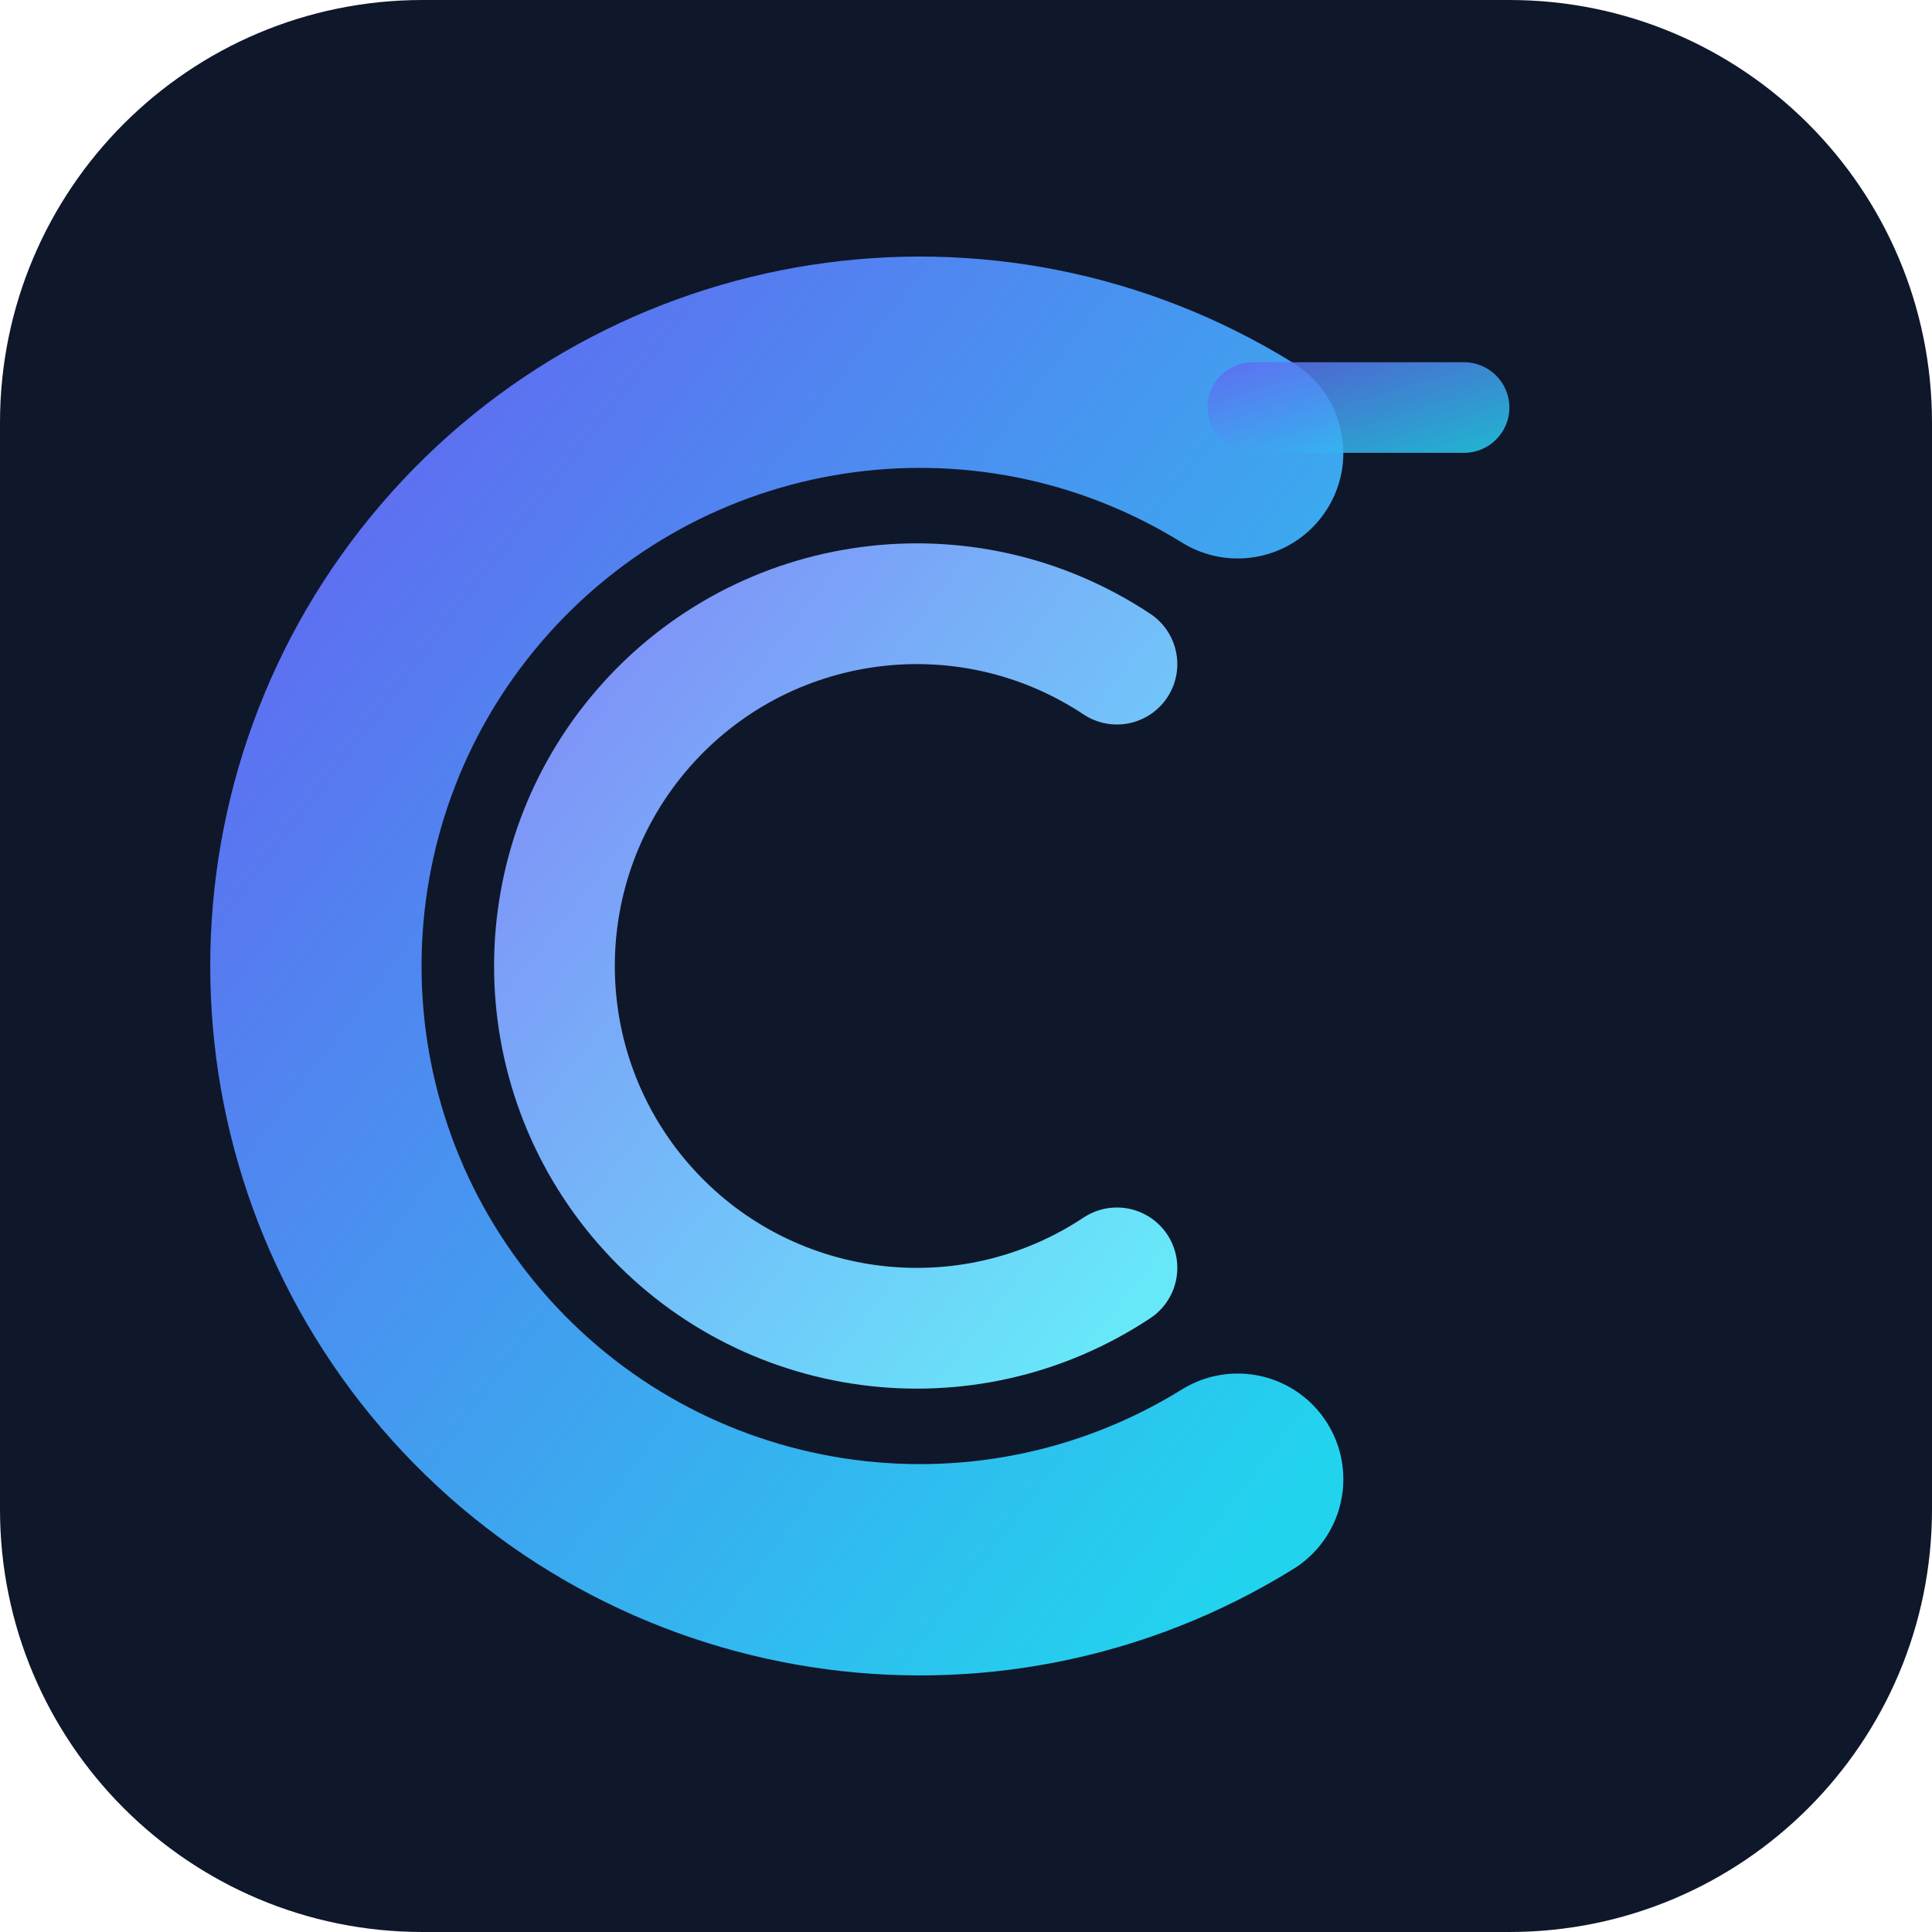
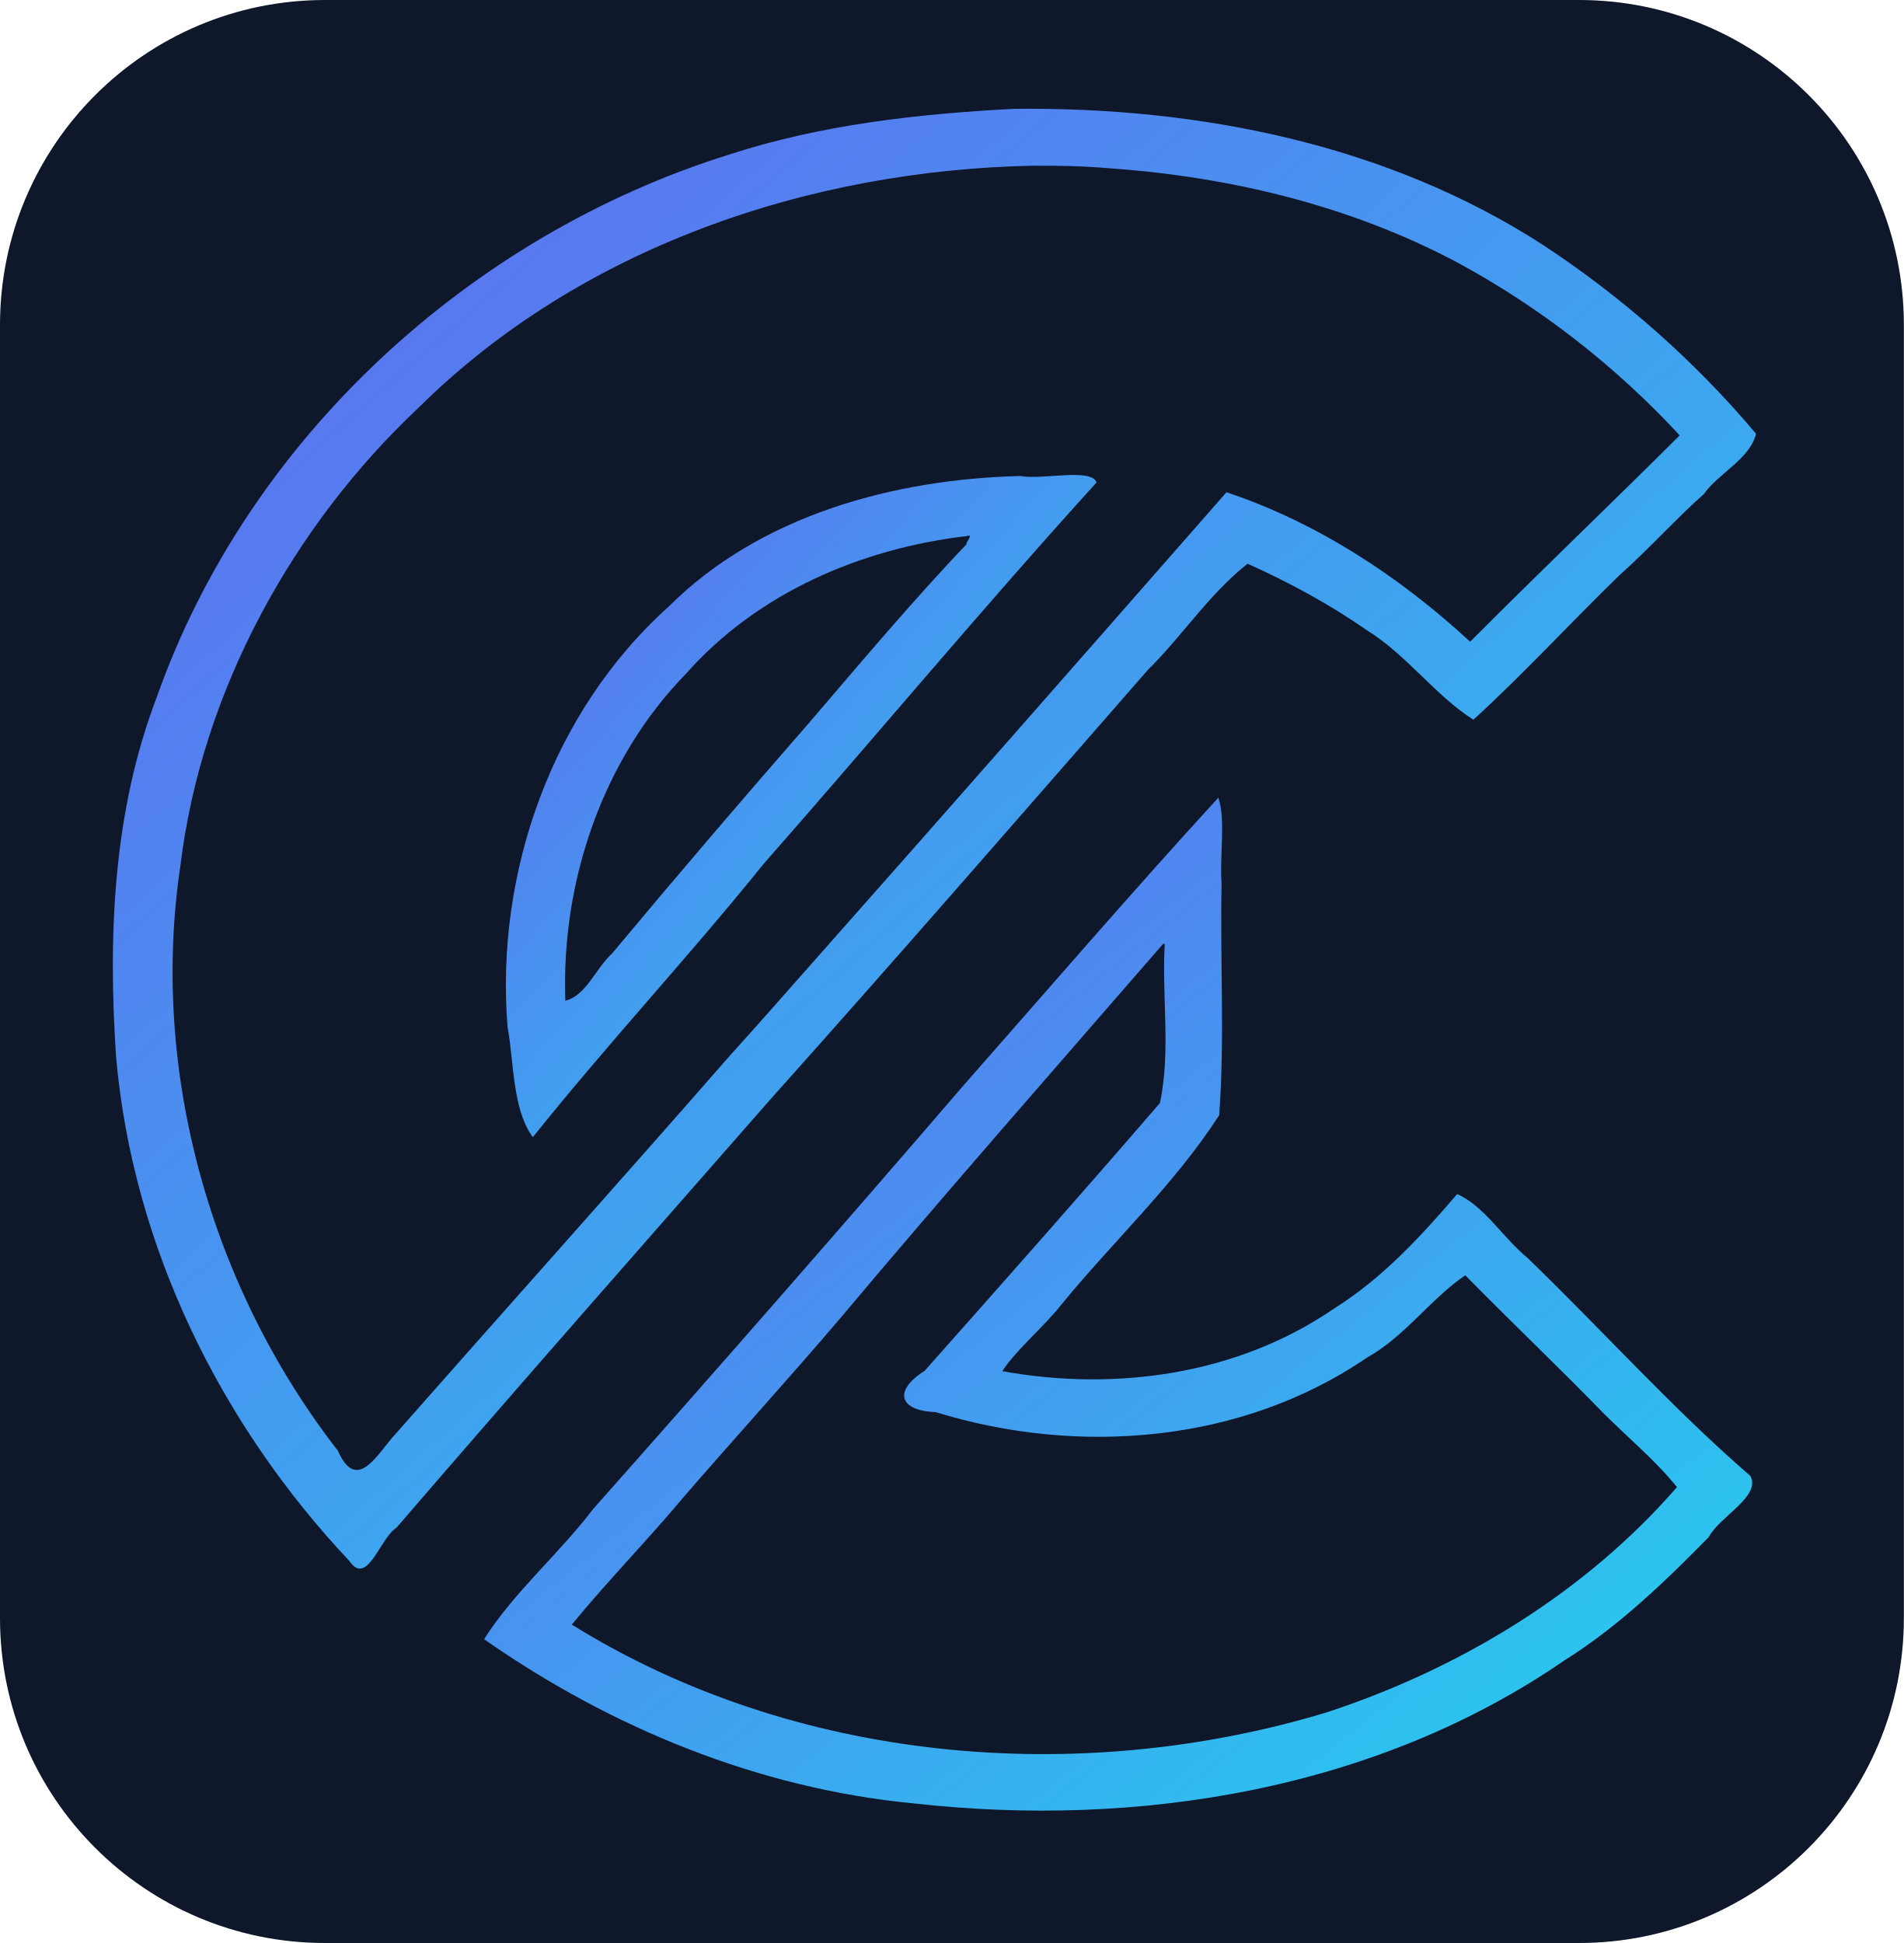
- <svg xmlns="http://www.w3.org/2000/svg" viewBox="0 0 128 128">
+ <svg xmlns="http://www.w3.org/2000/svg" viewBox="-60 -60 1172 1196" width="1172" height="1196">
  <defs>
    <linearGradient id="g" x1="0%" y1="0%" x2="100%" y2="100%">
      <stop offset="0%" stop-color="#6366f1" />
      <stop offset="100%" stop-color="#22d3ee" />
    </linearGradient>
-     <linearGradient id="g2" x1="0%" y1="0%" x2="100%" y2="100%">
-       <stop offset="0%" stop-color="#818cf8" />
-       <stop offset="100%" stop-color="#67e8f9" />
-     </linearGradient>
  </defs>
-   <rect width="128" height="128" rx="28" fill="#0f172a" />
-   <path d="M82 30a40 40 0 1 0 0 68" fill="none" stroke="url(#g)" stroke-width="14" stroke-linecap="round" />
-   <path d="M74 44a24 24 0 1 0 0 40" fill="none" stroke="url(#g2)" stroke-width="8" stroke-linecap="round" />
-   <rect x="80" y="24" width="20" height="6" rx="3" fill="url(#g)" opacity="0.85" />
+   <rect x="-60" y="-60" width="1172" height="1196" rx="200" fill="#0f172a" />
+   <g stroke-linecap="round" stroke-linejoin="round" shape-rendering="geometricPrecision" fill="url(#g)" stroke="none">
+     <path d="M 564,7 C 677.666,5.677 794.388,28.661 890.786,91.366 939.316,123.457 983.575,162.461 1021,207 c -3.845,15.685 -23.216,24.32 -32,37 -15.324,13.371 -34.897,34.883 -52,50 -30.301,29.362 -58.888,60.652 -90,89 C 823.752,368.376 805.652,342.769 781.147,327.764 758.188,311.774 733.507,298.446 708,287 684.016,305.914 667.663,331.679 646.396,352.587 569.267,440.865 492.504,529.258 414.306,616.643 337.394,704.43 260.124,792.037 183.99,880.467 173.855,886.721 166.117,917.015 155.049,900.832 75.477,816.421 21.746,706.895 11.468,590.742 6.439,516.148 9.514,439.521 36.585,368.935 92.549,210.457 228.872,85.26 388.486,35.247 445.079,16.772 504.779,10.084 564,7 Z m 12,35 C 437.775,44.696 297.07,92.424 197.629,190.997 120.476,263.423 63.951,365.568 51.008,473.195 32.204,599.552 69.872,732.446 148,833 c 10.875,24.531 22.437,5.264 32.979,-7.511 C 250.504,746.55 320.741,668.212 390,589 406.244,571.18 424.466,550.219 440.942,531.7 525.946,435.792 610.479,339.357 695,243 c 55.91,18.603 106.779,52.071 150,92 42.532,-42.707 86.32,-84.477 129,-127 C 934.821,165.582 887.985,128.985 836.766,101.389 770.954,66.498 697.2,48.816 623.167,43.602 607.502,42.221 591.722,41.923 576,42 Z" />
+     <path d="m 690,431 c 4.675,13.491 0.661,35.671 2,52.498 -1.024,47.523 2.032,96.175 -1.501,143.003 -27.456,42.484 -65.042,77.37 -97.035,116.405 C 582.409,756.95 565.609,770.781 557,784 626.974,796.668 702.053,786.149 761.42,745.354 790.847,726.863 814.619,701.198 837,675 c 16.758,7.356 28.385,27.099 43.184,39.184 46.075,44.418 88.957,92.481 137.317,134.317 6.774,12.621 -19.155,25.128 -25.563,37.562 -25.127,25.692 -55.418,55.089 -88.336,75.598 C 787.446,1041.879 640.444,1065.566 502.056,1050.028 406.97,1040.887 315.903,1003.53 238,949 256.337,920.039 284.019,896.633 305,869 381.614,782.66 457.569,695.903 532.883,608.4 585.075,549.095 636.614,489.25 690,431 Z m -34,90 C 589.449,597.647 522.451,673.868 457.117,751.6 425.243,788.976 393.823,823.444 361.459,860.772 338.327,888.424 314.46,912.671 292,940 c 136.914,85.139 311.462,100.277 464.514,54.098 82.001,-26.878 159.1,-73.448 215.79,-138.707 C 960.139,840.044 941.571,824.312 927.415,810.238 899.969,781.989 870.458,753.939 842,725 820.787,739.361 804.816,762.77 781.443,775.69 704.414,828.404 603.791,836.316 515.919,809.209 493.323,808.369 489.809,796.065 509.249,783.751 557.755,729.084 606.277,674.338 654,619 c 6.849,-31.717 1.114,-65.477 3,-98 z" />
+     <path d="m 568,233 c 13.703,2.547 44.024,-5.176 47,4 C 545.203,313.866 478.662,393.781 410.109,471.715 364.042,528.885 313.853,582.646 268,640 255.273,622.461 256.567,594.409 252.447,572.193 244.782,477.218 279.852,377.935 351.374,313.626 407.744,257.2 490.203,234.935 568,233 Z m -33,37 C 470.024,277.603 406.265,304.992 362.377,354.623 310.829,407.374 285.394,482.774 288,556 300.887,552.77 306.464,536.345 316.898,526.786 356.135,479.728 396.709,432.275 438,385 c 30.03,-35.061 65.049,-76.619 97,-110 -0.692,-1.198 4.887,-6.642 0,-5 z" />
+   </g>
</svg>
